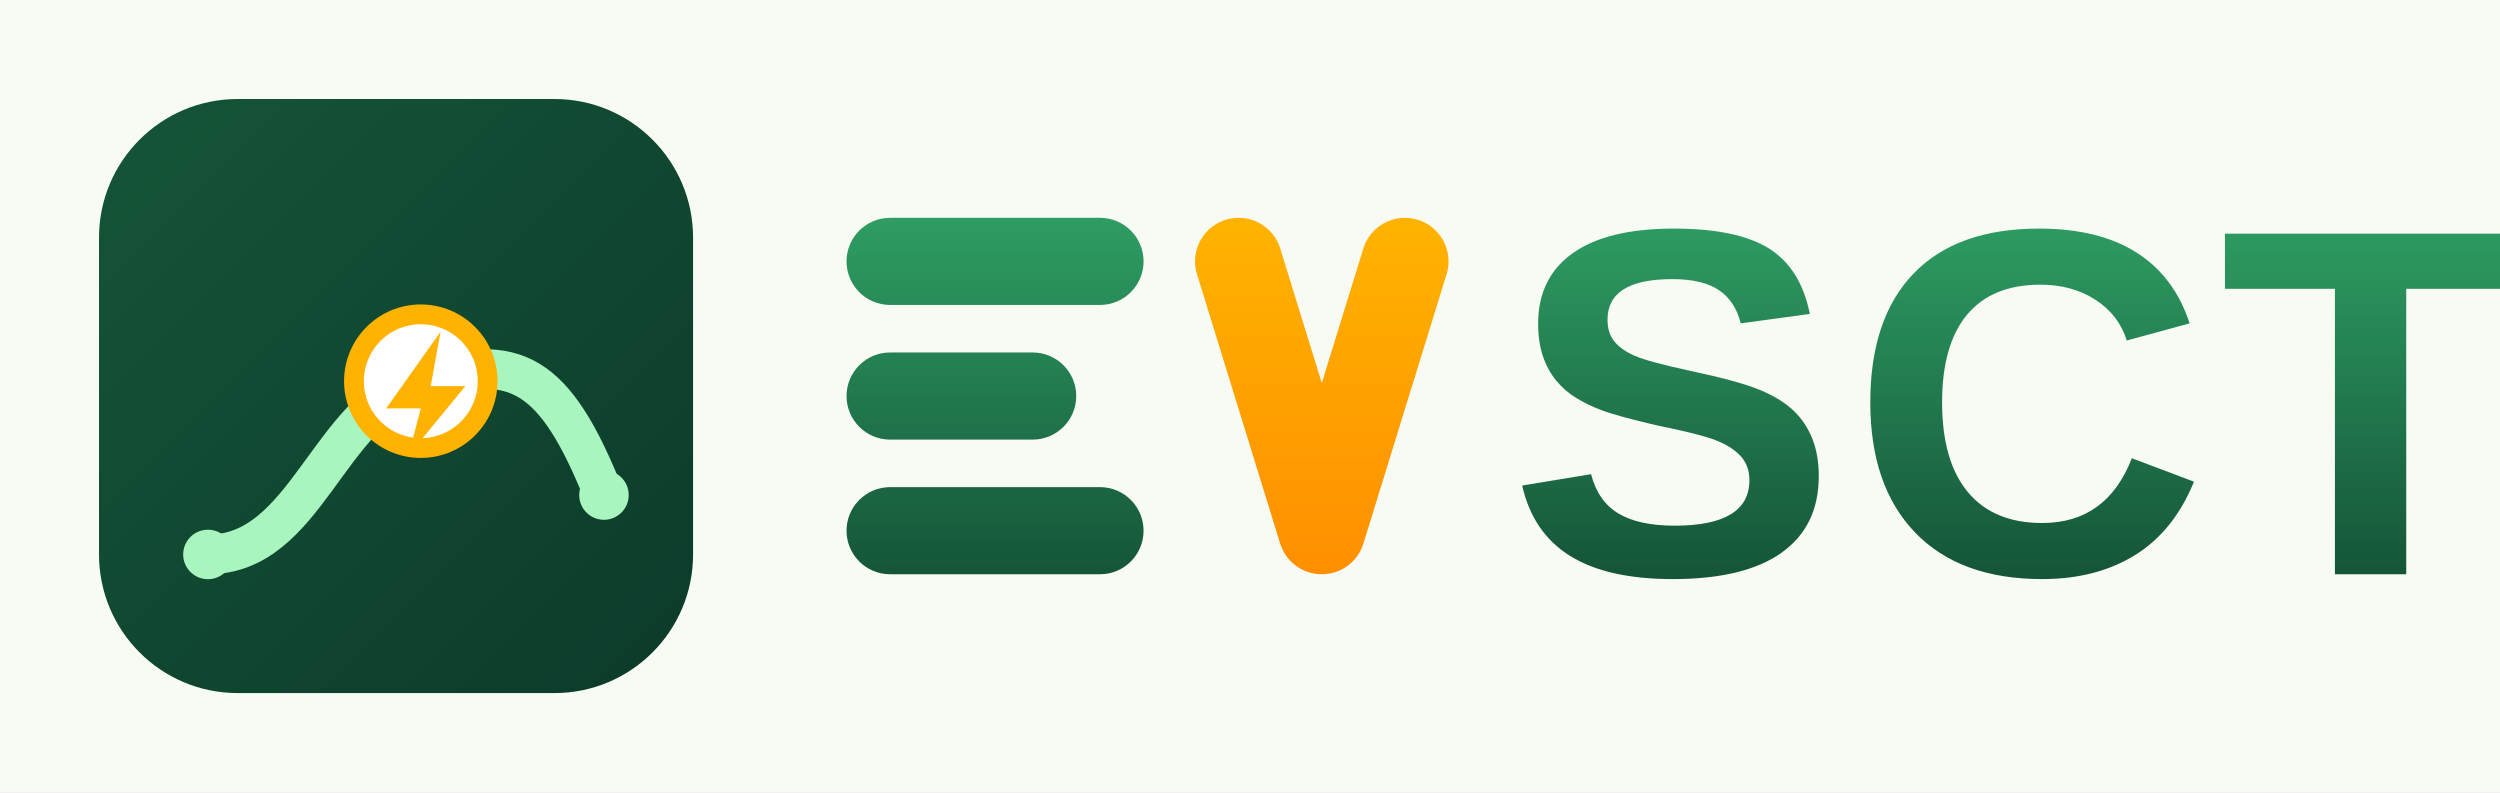
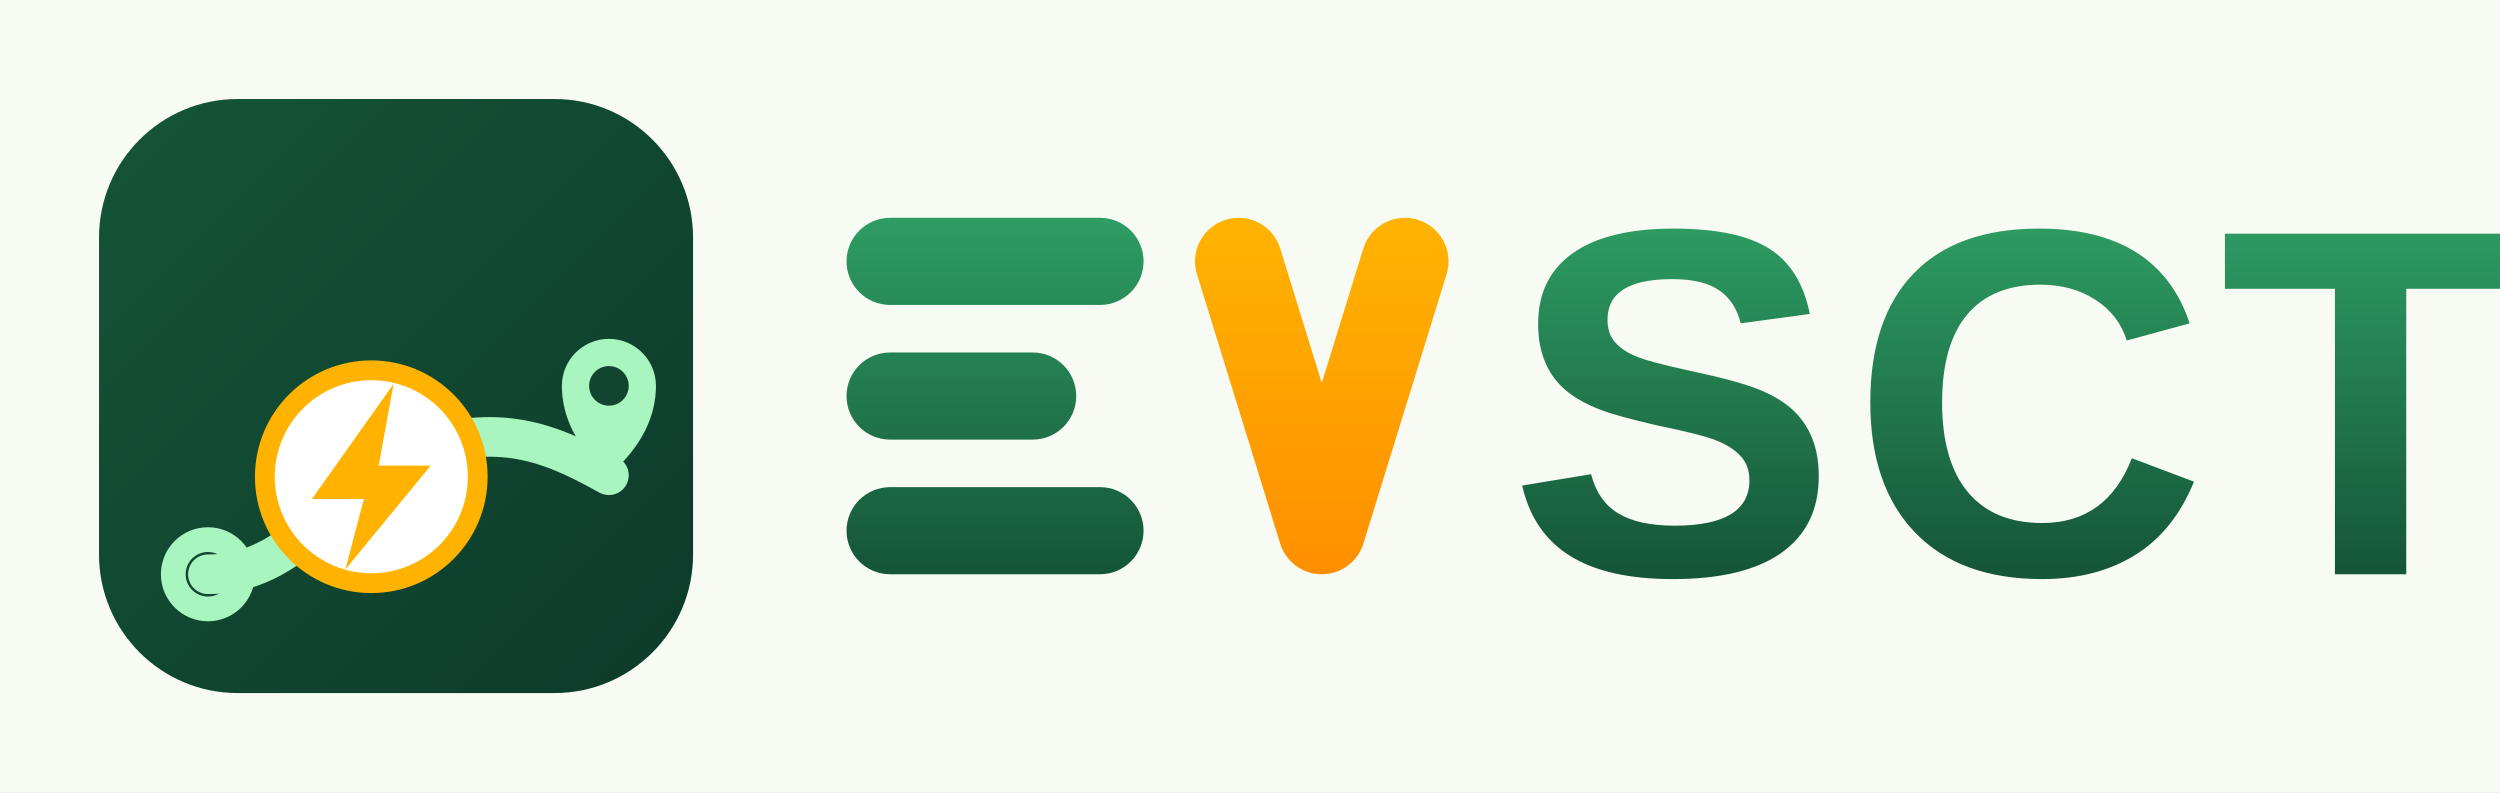
<svg xmlns="http://www.w3.org/2000/svg" width="1010" height="320" viewBox="0 0 1010 320">
  <defs>
    <linearGradient id="bg" x1="0" y1="0" x2="1" y2="1">
      <stop offset="0" stop-color="#155538" />
      <stop offset="1" stop-color="#0C3A2A" />
    </linearGradient>
    <linearGradient id="ink" x1="0" y1="120" x2="0" y2="300" gradientUnits="userSpaceOnUse">
      <stop offset="0" stop-color="#2E9D63" />
      <stop offset="1" stop-color="#155538" />
    </linearGradient>
    <linearGradient id="a" x1="0" y1="120" x2="0" y2="300" gradientUnits="userSpaceOnUse">
      <stop offset="0" stop-color="#FFB300" />
      <stop offset="1" stop-color="#FF8F00" />
    </linearGradient>
  </defs>
  <rect width="1010" height="320" fill="#F7FBF3" />
  <rect x="40" y="40" width="240" height="240" rx="56" fill="url(#bg)" />
-   <path d="M84,224 C124,224 132,166 170,154 C208,142 224,150 244,200" fill="none" stroke="#A8F5BF" stroke-width="16" stroke-linecap="round" />
-   <circle cx="84" cy="224" r="10" fill="#A8F5BF" />
-   <circle cx="244" cy="200" r="10" fill="#A8F5BF" />
-   <circle cx="170" cy="154" r="27" fill="#FFFFFF" stroke="#FFB300" stroke-width="8" />
-   <path d="M178,134 L156,165 L170,165 L165,184 L188,156 L174,156 Z" fill="#FFB300" />
+   <path d="M84,232 C124,232 138,190 174,180 C206,171 226,181 246,192" fill="none" stroke="#A8F5BF" stroke-width="16" stroke-linecap="round" />
+   <circle cx="84" cy="232" r="14" fill="none" stroke="#A8F5BF" stroke-width="10" />
+   <path d="M246,192 C232.3,180.2 227.0,167.7 227.0,155.9 A19,19 0 1 1 265.0,155.9 C265.0,167.7 259.7,180.2 246,192 Z" fill="#A8F5BF" />
+   <circle cx="246" cy="155.9" r="8.0" fill="#12452F" />
+   <circle cx="150" cy="192.6" r="43" fill="#FFFFFF" stroke="#FFB300" stroke-width="8" />
+   <path d="M159.0,155.1 L126.0,201.6 L147.0,201.6 L139.5,230.1 L174.0,188.1 L153.0,188.1 Z" fill="#FFB300" />
  <g transform="translate(286,-8) scale(0.8)">
    <g fill="url(#ink)">
      <rect x="70" y="120" width="150" height="44" rx="22" />
      <rect x="70" y="188" width="116" height="44" rx="22" />
      <rect x="70" y="256" width="150" height="44" rx="22" />
    </g>
    <path d="M268,142 L310,278 L352,142" fill="none" stroke="url(#a)" stroke-width="44" stroke-linecap="round" stroke-linejoin="round" />
    <path d="M560.982 250.439Q560.982 275.708 542.245 289.075Q523.507 302.441 487.252 302.441Q454.171 302.441 435.372 290.723Q416.573 279.004 411.202 255.2L445.992 249.463Q449.532 263.135 459.786 269.299Q470.04 275.464 488.229 275.464Q525.948 275.464 525.948 252.515Q525.948 245.19 521.615 240.43Q517.281 235.669 509.408 232.495Q501.534 229.321 479.195 224.805Q459.908 220.288 452.34 217.542Q444.771 214.795 438.668 211.072Q432.564 207.349 428.292 202.1Q424.02 196.851 421.639 189.771Q419.259 182.69 419.259 173.535Q419.259 150.22 436.776 137.83Q454.293 125.439 487.74 125.439Q519.723 125.439 535.775 135.449Q551.827 145.459 556.466 168.53L521.554 173.291Q518.868 162.183 510.628 156.567Q502.389 150.952 487.008 150.952Q454.293 150.952 454.293 171.46Q454.293 178.174 457.772 182.446Q461.251 186.719 468.087 189.709Q474.923 192.7 495.797 197.217Q520.577 202.466 531.258 206.921Q541.939 211.377 548.165 217.297Q554.391 223.218 557.687 231.458Q560.982 239.697 560.982 250.439Z M673.794 274.121Q706.387 274.121 719.082 241.406L750.454 253.247Q740.322 278.149 720.73 290.295Q701.138 302.441 673.794 302.441Q632.29 302.441 609.646 278.943Q587.002 255.444 587.002 213.208Q587.002 170.85 608.853 148.145Q630.703 125.439 672.207 125.439Q702.48 125.439 721.523 137.585Q740.566 149.731 748.257 173.291L716.519 181.958Q712.49 169.019 700.71 161.389Q688.931 153.76 672.939 153.76Q648.525 153.76 635.891 168.896Q623.257 184.033 623.257 213.208Q623.257 242.871 636.257 258.496Q649.258 274.121 673.794 274.121Z M857.65 155.835V300.0H821.64V155.835H766.098V128.003H913.314V155.835Z" fill="url(#ink)" />
  </g>
</svg>
